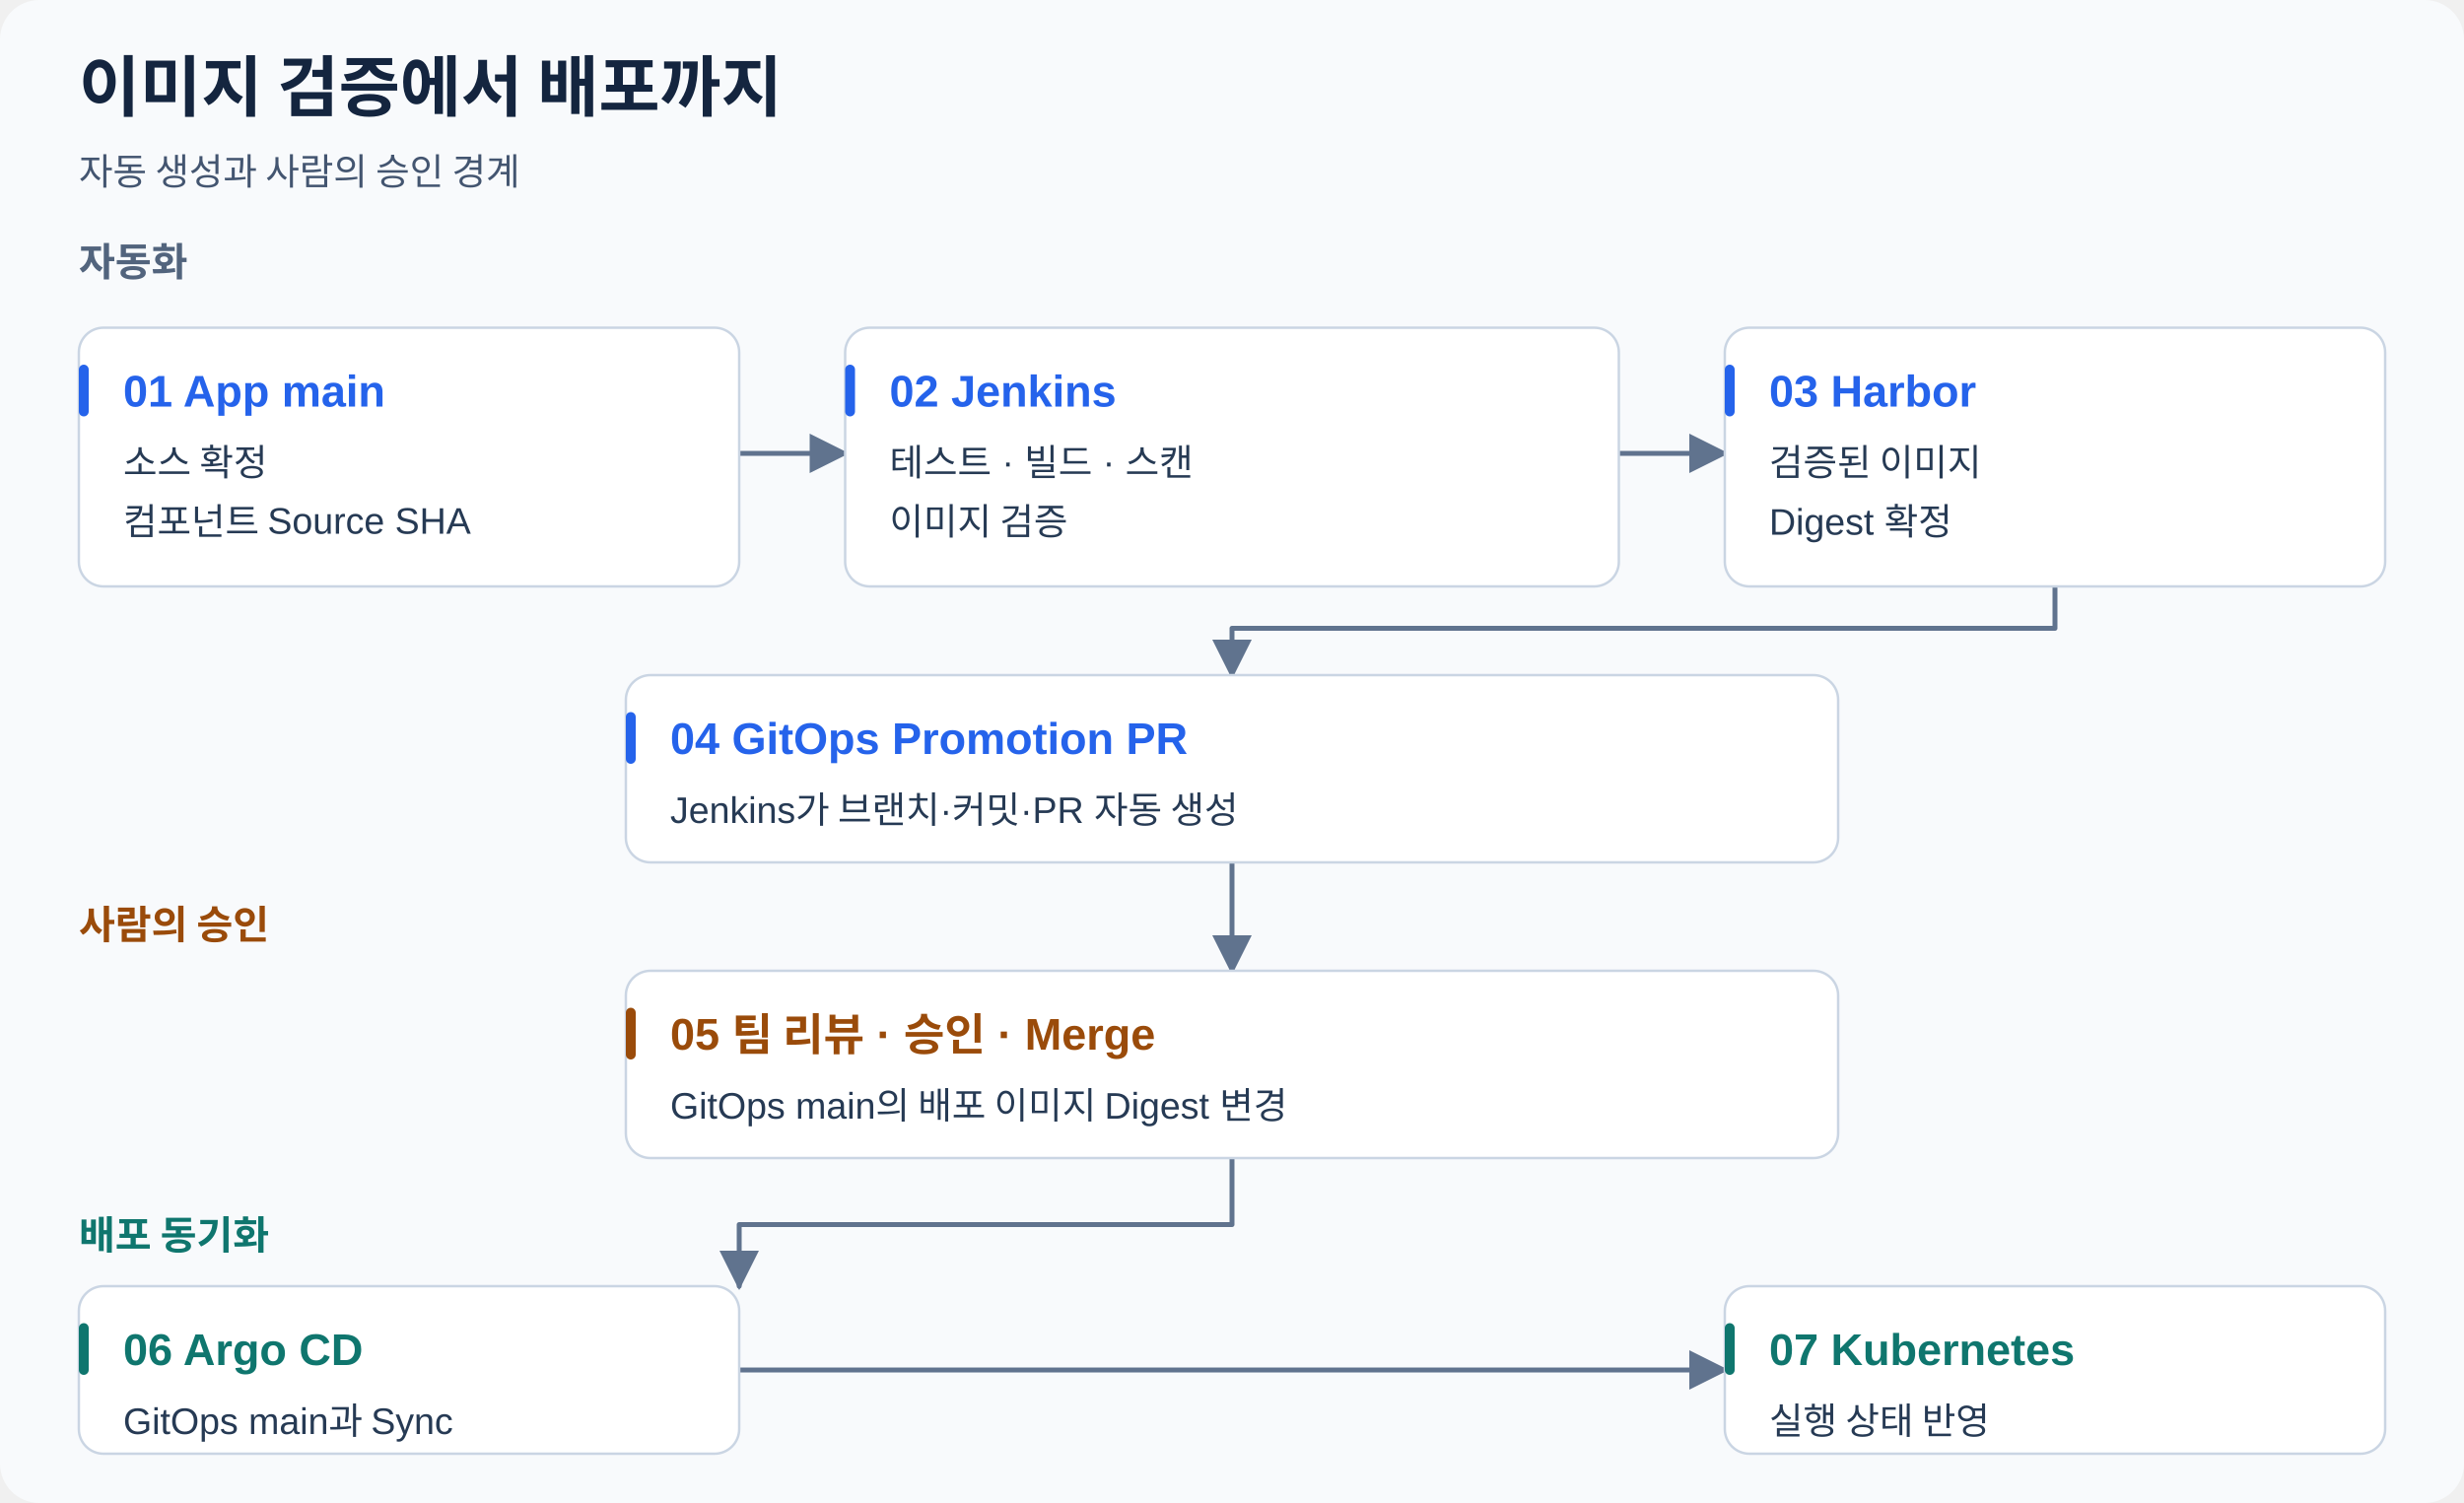
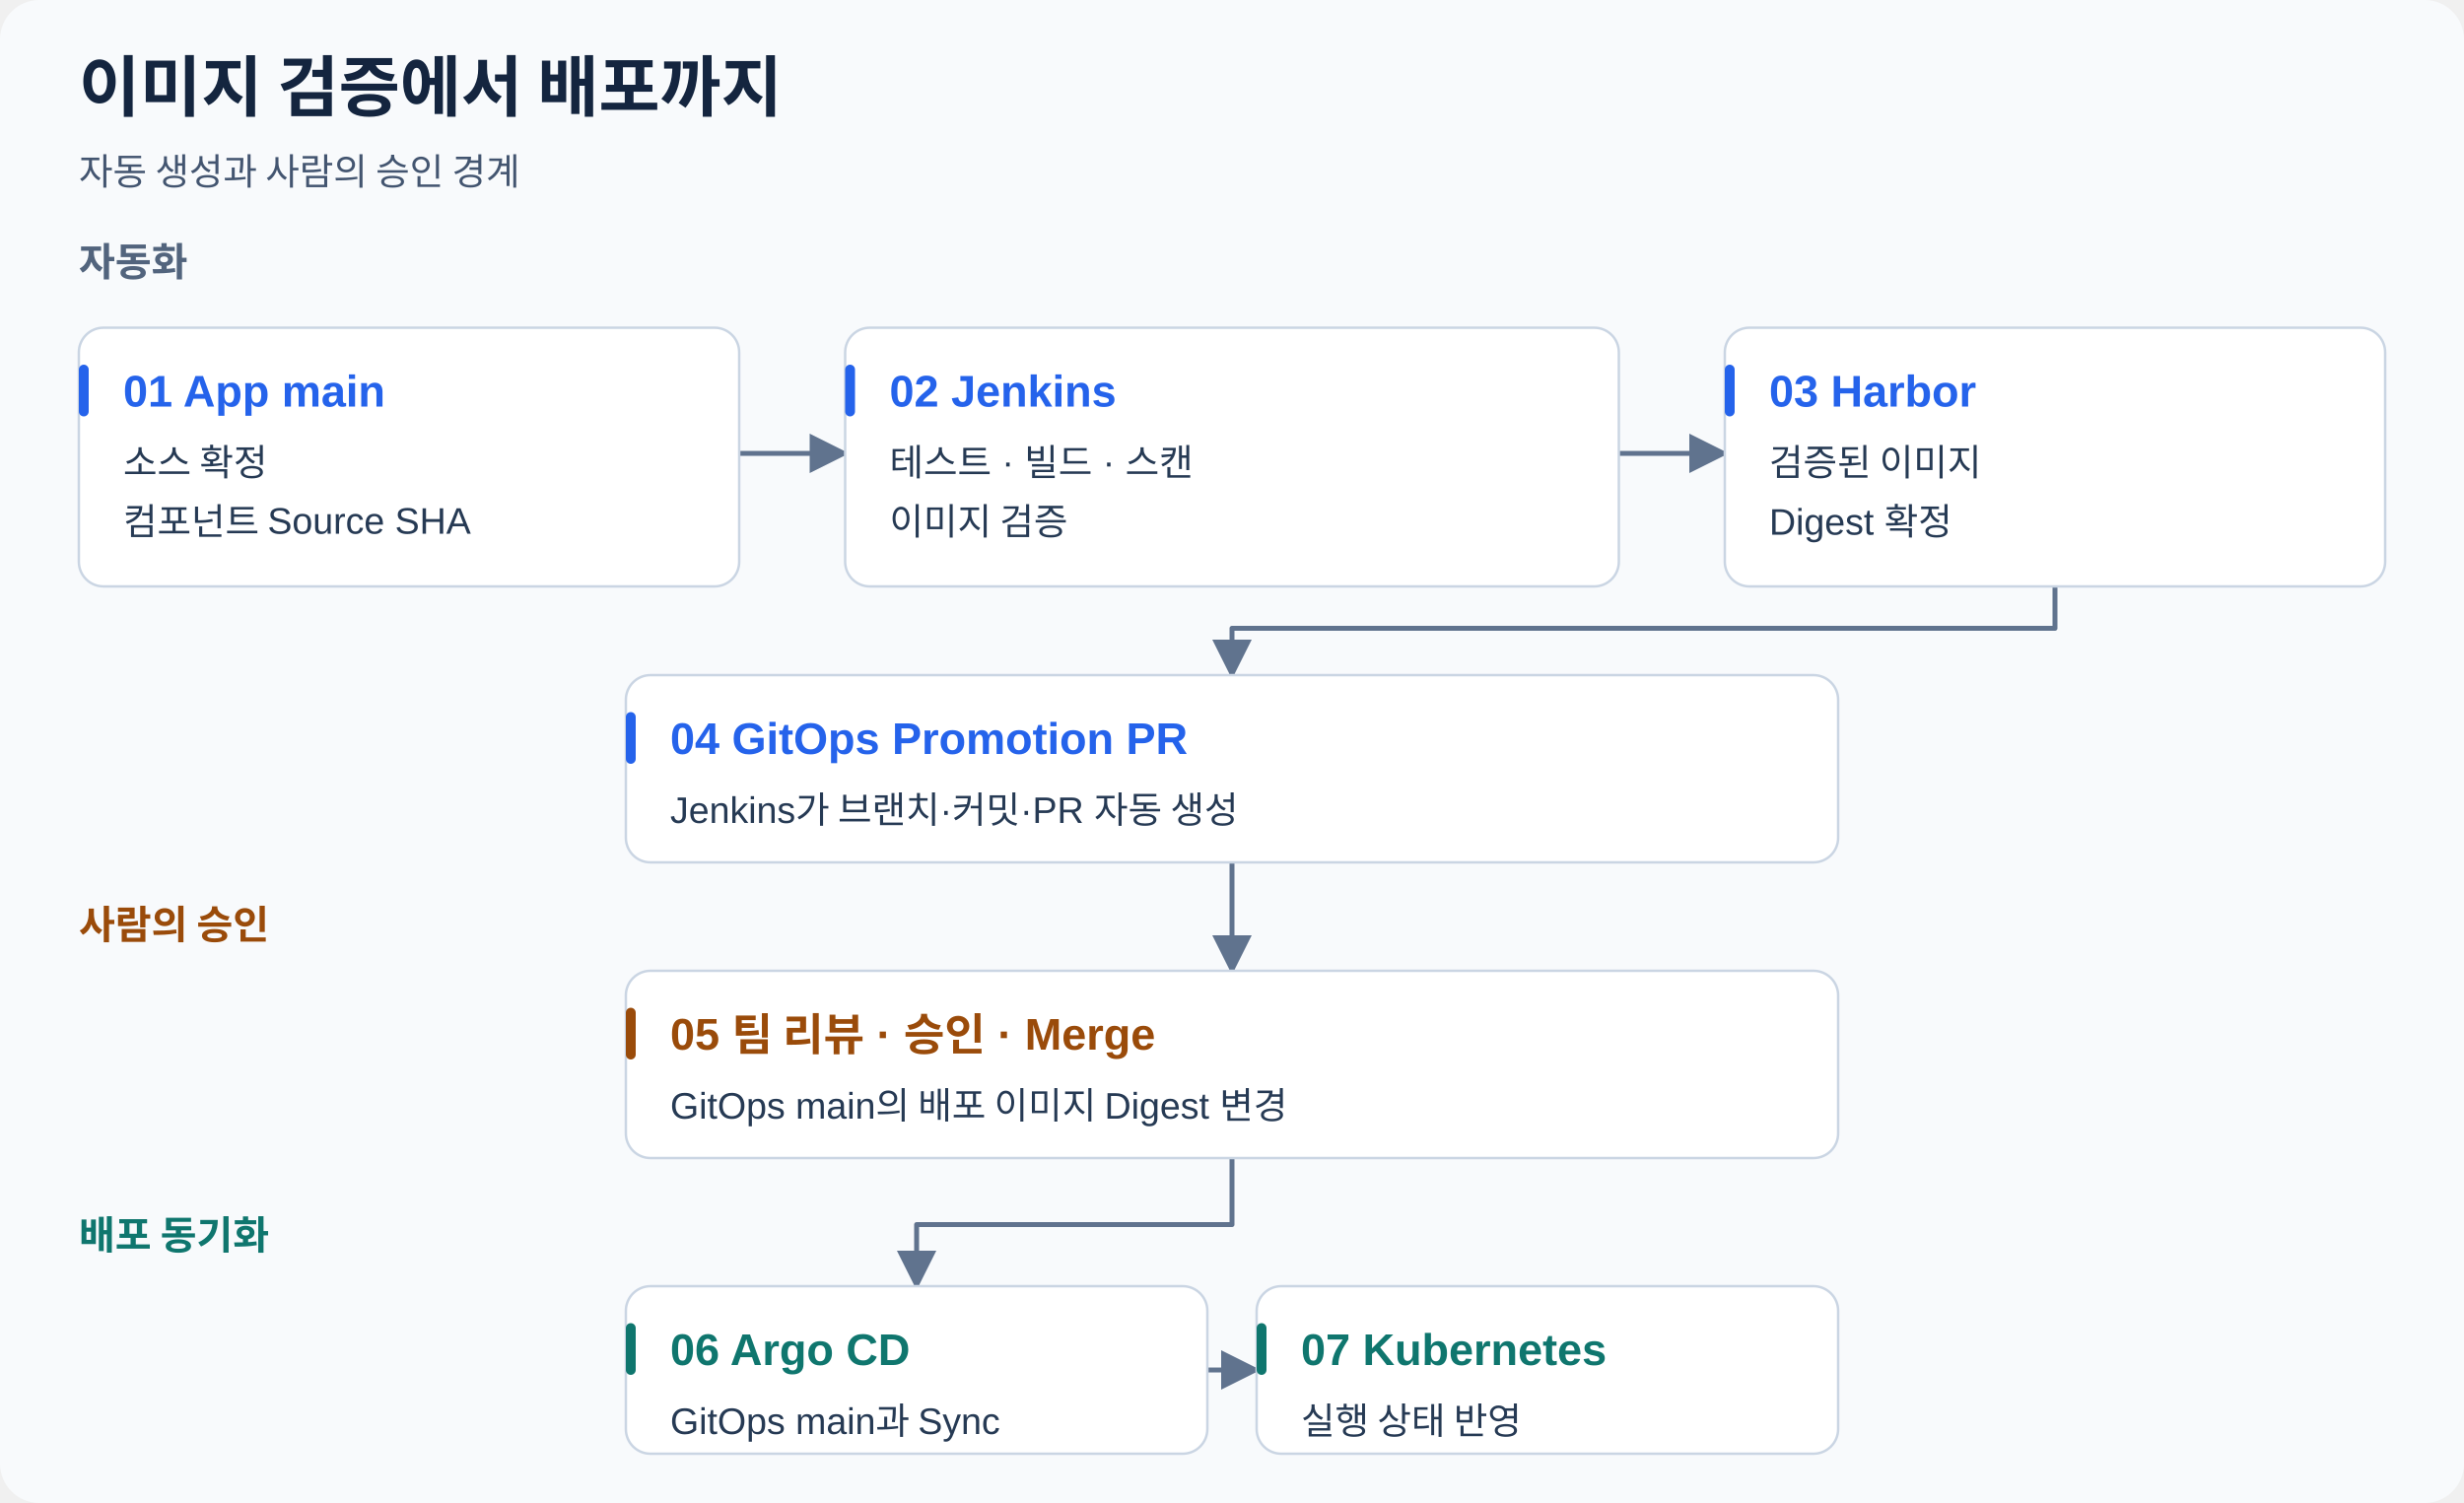
<svg xmlns="http://www.w3.org/2000/svg" width="1000" height="610" viewBox="0 0 1000 610" role="img" aria-labelledby="title desc">
  <defs>
    <marker id="arrow" viewBox="0 0 10 10" refX="9" refY="5" markerWidth="8" markerHeight="8" orient="auto-start-reverse">
      <path d="M 0 0 L 10 5 L 0 10 z" fill="#60738e" />
    </marker>
  </defs>
  <rect width="1000" height="610" rx="16" fill="#f8fafc" />
  <text x="32" y="45" font-family="Arial,'Noto Sans CJK KR','Malgun Gothic',sans-serif" font-size="27" font-weight="700" fill="#14253f">이미지 검증에서 배포까지</text>
  <text x="32" y="75" font-family="Arial,'Noto Sans CJK KR','Malgun Gothic',sans-serif" font-size="15" font-weight="400" fill="#435570">자동 생성과 사람의 승인 경계</text>
  <path d="M 300 184 H 343" fill="none" stroke="#60738e" stroke-width="2" stroke-linejoin="round" stroke-linecap="round" marker-end="url(#arrow)" />
  <path d="M 657 184 H 700" fill="none" stroke="#60738e" stroke-width="2" stroke-linejoin="round" stroke-linecap="round" marker-end="url(#arrow)" />
  <path d="M 834 238 V 255 H 500 V 274" fill="none" stroke="#60738e" stroke-width="2" stroke-linejoin="round" stroke-linecap="round" marker-end="url(#arrow)" />
  <path d="M 500 350 V 394" fill="none" stroke="#60738e" stroke-width="2" stroke-linejoin="round" stroke-linecap="round" marker-end="url(#arrow)" />
-   <path d="M 500 470 V 497 H 300 V 522" fill="none" stroke="#60738e" stroke-width="2" stroke-linejoin="round" stroke-linecap="round" marker-end="url(#arrow)" />
-   <path d="M 300 556 H 700" fill="none" stroke="#60738e" stroke-width="2" stroke-linejoin="round" stroke-linecap="round" marker-end="url(#arrow)" />
+   <path d="M 500 470 V 497 H 372 V 522" fill="none" stroke="#60738e" stroke-width="2" stroke-linejoin="round" stroke-linecap="round" marker-end="url(#arrow)" />
+   <path d="M 490 556 H 510" fill="none" stroke="#60738e" stroke-width="2" stroke-linejoin="round" stroke-linecap="round" marker-end="url(#arrow)" />
  <text x="32" y="112" font-family="Arial,'Noto Sans CJK KR','Malgun Gothic',sans-serif" font-size="16" font-weight="700" fill="#52647d">자동화</text>
  <rect x="32" y="133" width="268" height="105" rx="10" fill="#ffffff" stroke="#cad5e3" />
  <rect x="32" y="148" width="4" height="21" rx="2" fill="#2563eb" />
  <text x="50" y="165" font-family="Arial,'Noto Sans CJK KR','Malgun Gothic',sans-serif" font-size="18" font-weight="700" fill="#2563eb">01 App main</text>
  <text x="50" y="193" font-family="Arial,'Noto Sans CJK KR','Malgun Gothic',sans-serif" font-size="15" font-weight="400" fill="#263a54">소스 확정</text>
  <text x="50" y="217" font-family="Arial,'Noto Sans CJK KR','Malgun Gothic',sans-serif" font-size="15" font-weight="400" fill="#263a54">컴포넌트 Source SHA</text>
  <rect x="343" y="133" width="314" height="105" rx="10" fill="#ffffff" stroke="#cad5e3" />
  <rect x="343" y="148" width="4" height="21" rx="2" fill="#2563eb" />
  <text x="361" y="165" font-family="Arial,'Noto Sans CJK KR','Malgun Gothic',sans-serif" font-size="18" font-weight="700" fill="#2563eb">02 Jenkins</text>
  <text x="361" y="193" font-family="Arial,'Noto Sans CJK KR','Malgun Gothic',sans-serif" font-size="15" font-weight="400" fill="#263a54">테스트 · 빌드 · 스캔</text>
  <text x="361" y="217" font-family="Arial,'Noto Sans CJK KR','Malgun Gothic',sans-serif" font-size="15" font-weight="400" fill="#263a54">이미지 검증</text>
  <rect x="700" y="133" width="268" height="105" rx="10" fill="#ffffff" stroke="#cad5e3" />
  <rect x="700" y="148" width="4" height="21" rx="2" fill="#2563eb" />
  <text x="718" y="165" font-family="Arial,'Noto Sans CJK KR','Malgun Gothic',sans-serif" font-size="18" font-weight="700" fill="#2563eb">03 Harbor</text>
  <text x="718" y="193" font-family="Arial,'Noto Sans CJK KR','Malgun Gothic',sans-serif" font-size="15" font-weight="400" fill="#263a54">검증된 이미지</text>
  <text x="718" y="217" font-family="Arial,'Noto Sans CJK KR','Malgun Gothic',sans-serif" font-size="15" font-weight="400" fill="#263a54">Digest 확정</text>
  <rect x="254" y="274" width="492" height="76" rx="10" fill="#ffffff" stroke="#cad5e3" />
  <rect x="254" y="289" width="4" height="21" rx="2" fill="#2563eb" />
  <text x="272" y="306" font-family="Arial,'Noto Sans CJK KR','Malgun Gothic',sans-serif" font-size="18" font-weight="700" fill="#2563eb">04 GitOps Promotion PR</text>
  <text x="272" y="334" font-family="Arial,'Noto Sans CJK KR','Malgun Gothic',sans-serif" font-size="15" font-weight="400" fill="#263a54">Jenkins가 브랜치·커밋·PR 자동 생성</text>
  <text x="32" y="381" font-family="Arial,'Noto Sans CJK KR','Malgun Gothic',sans-serif" font-size="16" font-weight="700" fill="#9a4b0a">사람의 승인</text>
  <rect x="254" y="394" width="492" height="76" rx="10" fill="#ffffff" stroke="#cad5e3" />
  <rect x="254" y="409" width="4" height="21" rx="2" fill="#9a4b0a" />
  <text x="272" y="426" font-family="Arial,'Noto Sans CJK KR','Malgun Gothic',sans-serif" font-size="18" font-weight="700" fill="#9a4b0a">05 팀 리뷰 · 승인 · Merge</text>
  <text x="272" y="454" font-family="Arial,'Noto Sans CJK KR','Malgun Gothic',sans-serif" font-size="15" font-weight="400" fill="#263a54">GitOps main의 배포 이미지 Digest 변경</text>
  <text x="32" y="507" font-family="Arial,'Noto Sans CJK KR','Malgun Gothic',sans-serif" font-size="16" font-weight="700" fill="#0f766e">배포 동기화</text>
-   <rect x="32" y="522" width="268" height="68" rx="10" fill="#ffffff" stroke="#cad5e3" />
-   <rect x="32" y="537" width="4" height="21" rx="2" fill="#0f766e" />
-   <text x="50" y="554" font-family="Arial,'Noto Sans CJK KR','Malgun Gothic',sans-serif" font-size="18" font-weight="700" fill="#0f766e">06 Argo CD</text>
-   <text x="50" y="582" font-family="Arial,'Noto Sans CJK KR','Malgun Gothic',sans-serif" font-size="15" font-weight="400" fill="#263a54">GitOps main과 Sync</text>
-   <rect x="700" y="522" width="268" height="68" rx="10" fill="#ffffff" stroke="#cad5e3" />
-   <rect x="700" y="537" width="4" height="21" rx="2" fill="#0f766e" />
-   <text x="718" y="554" font-family="Arial,'Noto Sans CJK KR','Malgun Gothic',sans-serif" font-size="18" font-weight="700" fill="#0f766e">07 Kubernetes</text>
-   <text x="718" y="582" font-family="Arial,'Noto Sans CJK KR','Malgun Gothic',sans-serif" font-size="15" font-weight="400" fill="#263a54">실행 상태 반영</text>
+   <rect x="254" y="522" width="236" height="68" rx="10" fill="#ffffff" stroke="#cad5e3" />
+   <rect x="254" y="537" width="4" height="21" rx="2" fill="#0f766e" />
+   <text x="272" y="554" font-family="Arial,'Noto Sans CJK KR','Malgun Gothic',sans-serif" font-size="18" font-weight="700" fill="#0f766e">06 Argo CD</text>
+   <text x="272" y="582" font-family="Arial,'Noto Sans CJK KR','Malgun Gothic',sans-serif" font-size="15" font-weight="400" fill="#263a54">GitOps main과 Sync</text>
+   <rect x="510" y="522" width="236" height="68" rx="10" fill="#ffffff" stroke="#cad5e3" />
+   <rect x="510" y="537" width="4" height="21" rx="2" fill="#0f766e" />
+   <text x="528" y="554" font-family="Arial,'Noto Sans CJK KR','Malgun Gothic',sans-serif" font-size="18" font-weight="700" fill="#0f766e">07 Kubernetes</text>
+   <text x="528" y="582" font-family="Arial,'Noto Sans CJK KR','Malgun Gothic',sans-serif" font-size="15" font-weight="400" fill="#263a54">실행 상태 반영</text>
</svg>
